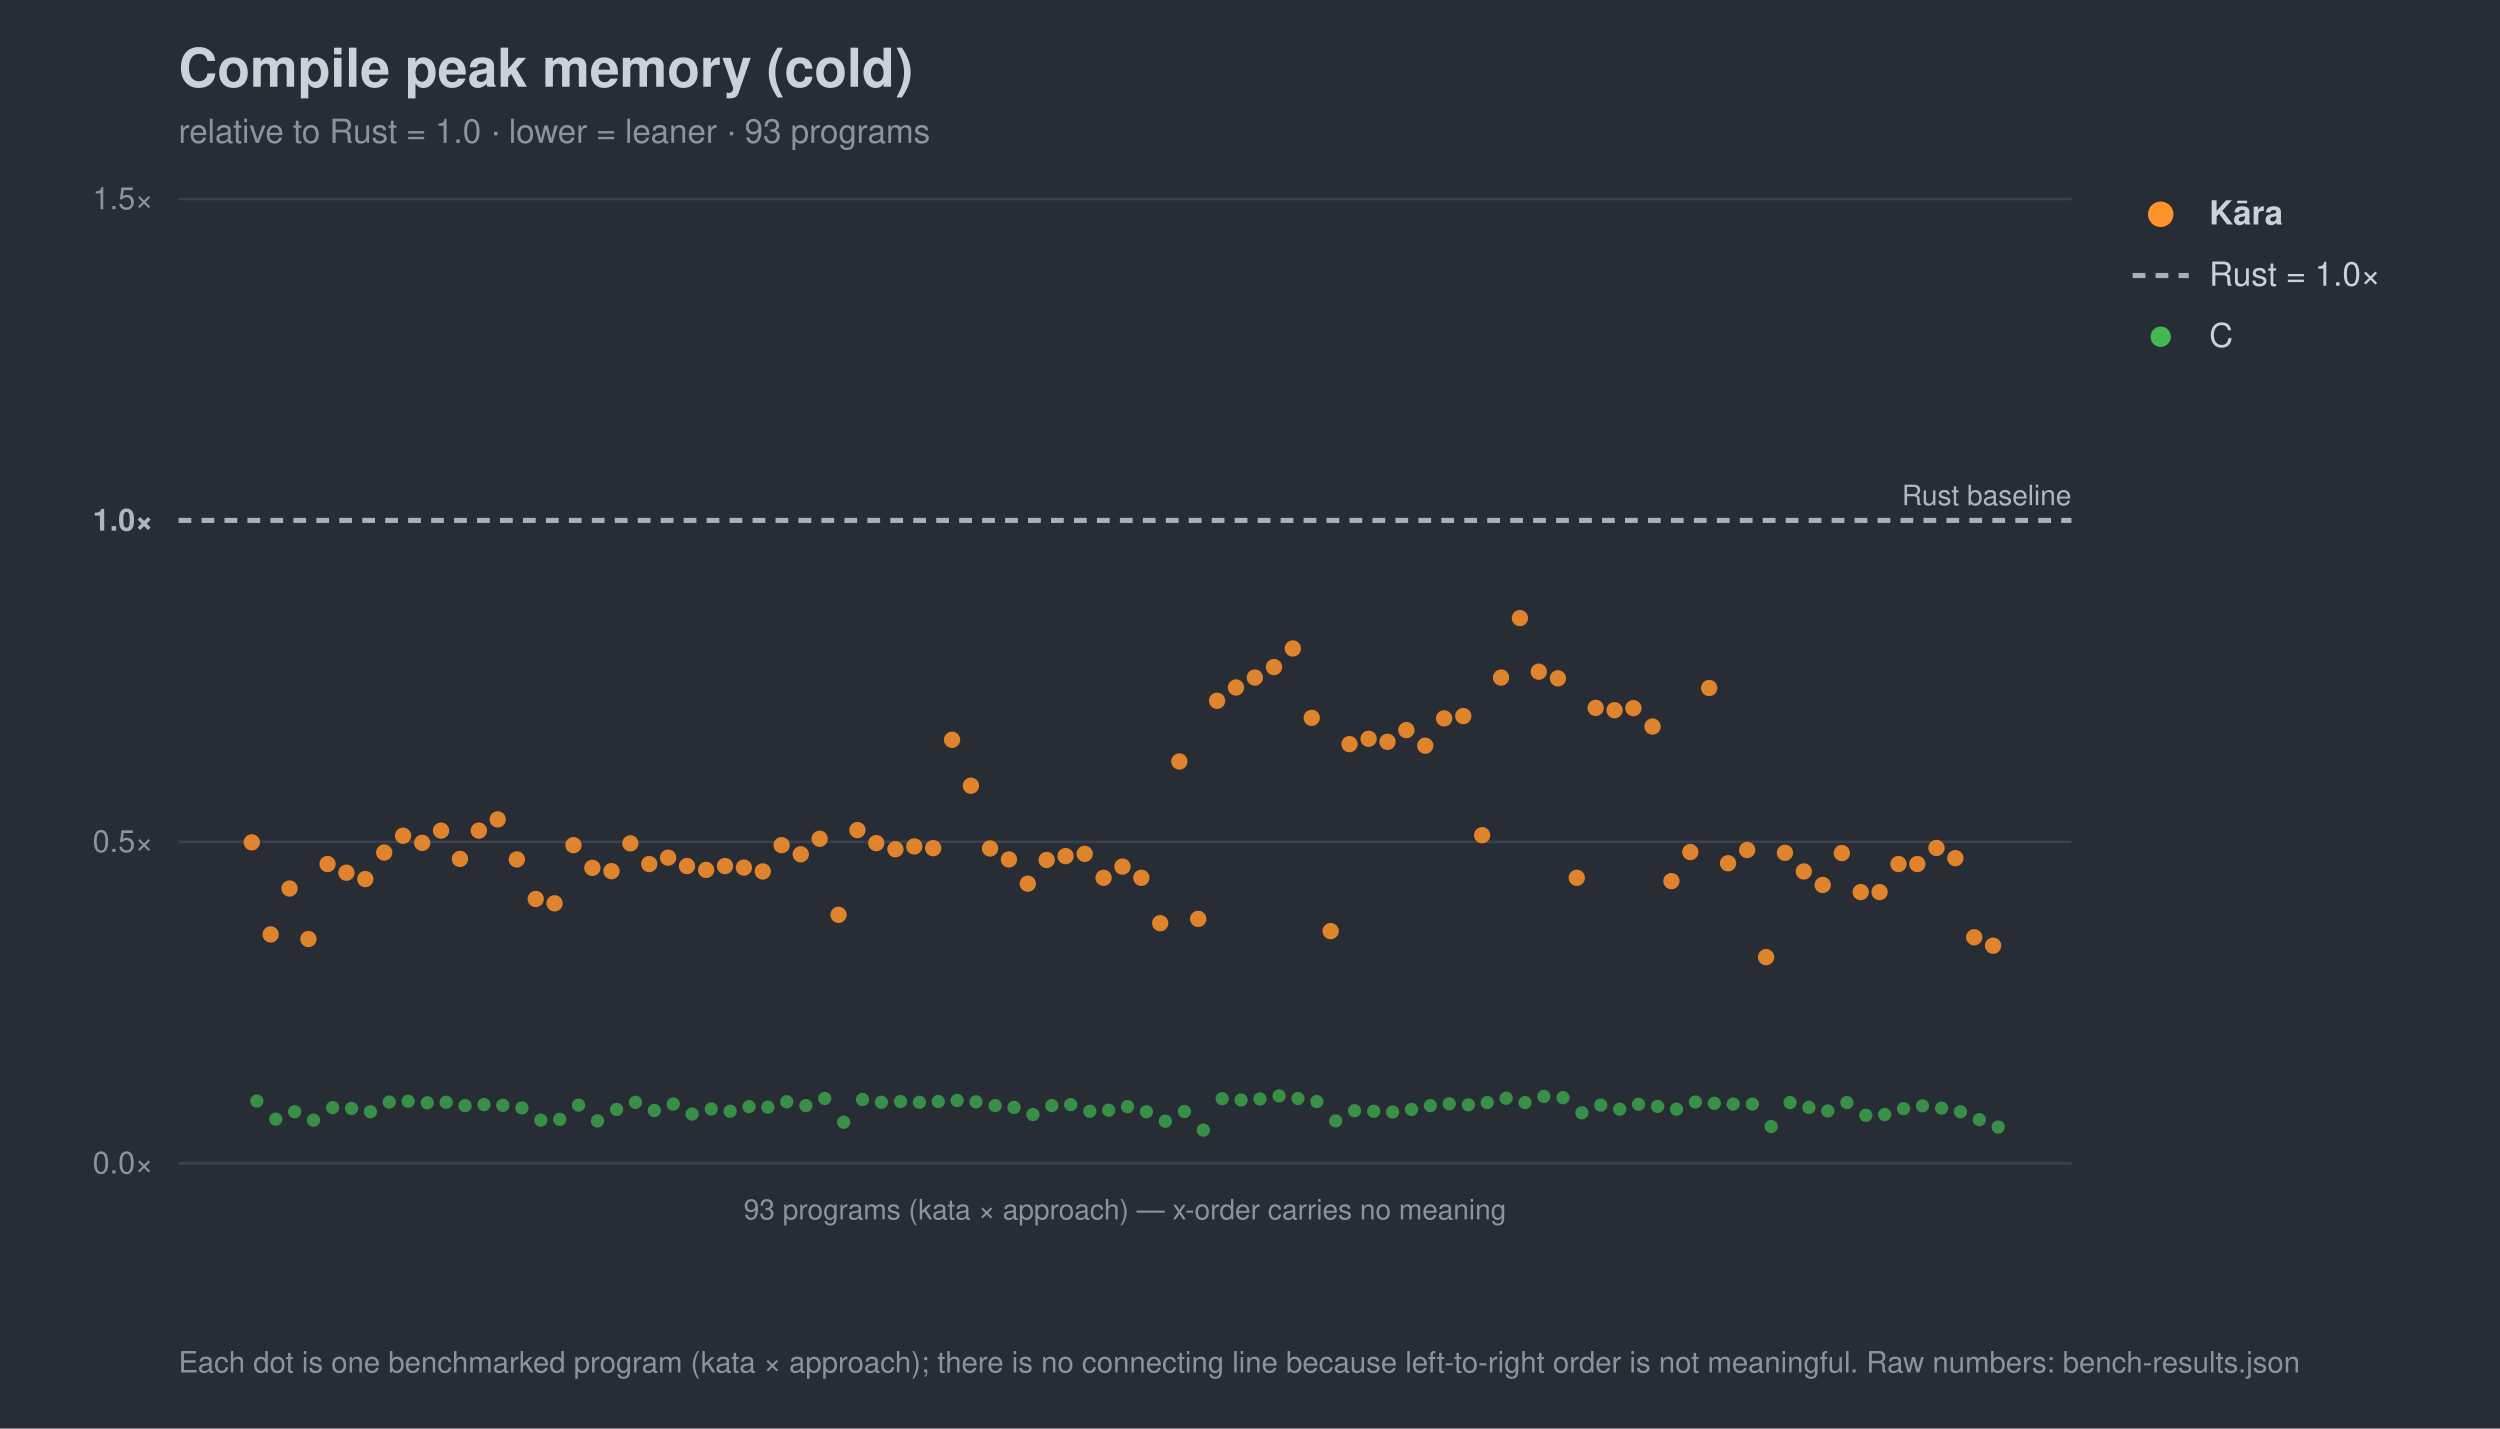
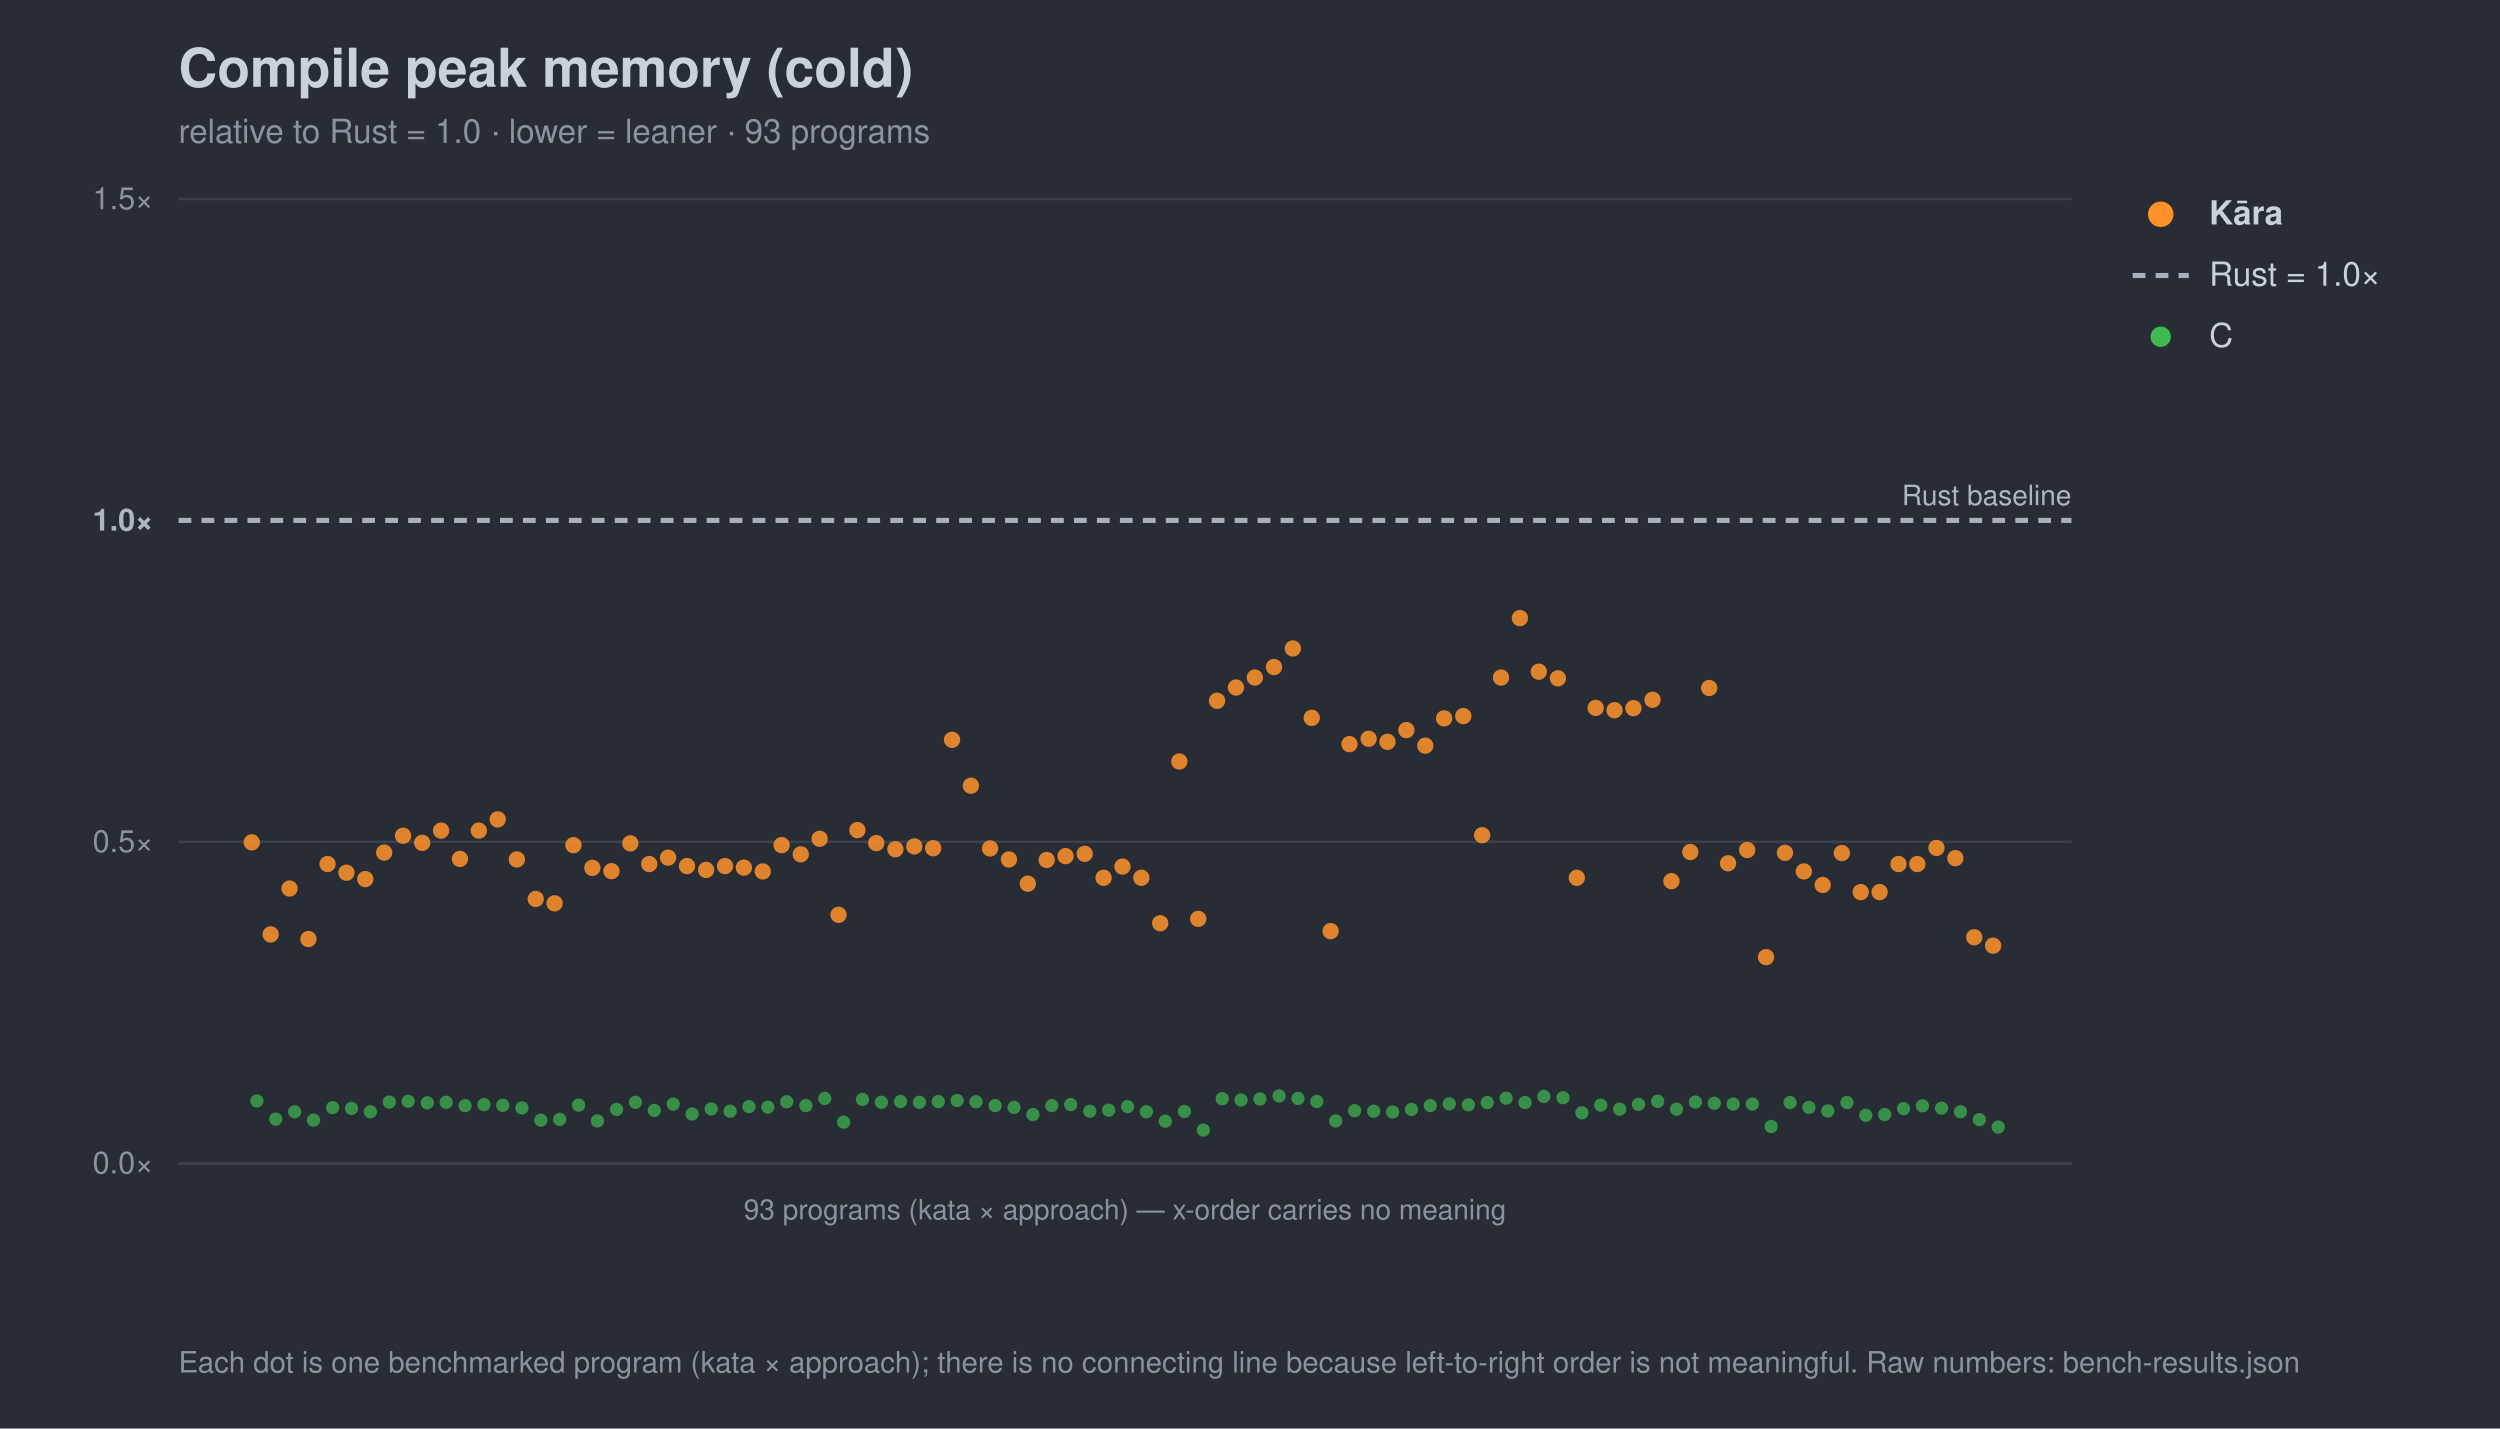
<svg xmlns="http://www.w3.org/2000/svg" width="980" height="560" viewBox="0 0 980 560" font-family="-apple-system,Segoe UI,Helvetica,Arial,sans-serif">
  <rect width="980" height="560" fill="#282c34" />
  <text x="70" y="34" font-size="21" font-weight="700" fill="#c9d1d9">Compile peak memory (cold)</text>
  <text x="70" y="56" font-size="13" fill="#8b949e">relative to Rust = 1.0 · lower = leaner · 93 programs</text>
  <line x1="70" y1="456.0" x2="812" y2="456.0" stroke="#3b414b" stroke-width="1" />
  <text x="60" y="460.0" font-size="12" text-anchor="end" fill="#8b949e">0.0×</text>
  <line x1="70" y1="330.0" x2="812" y2="330.0" stroke="#3b414b" stroke-width="1" />
  <text x="60" y="334.0" font-size="12" text-anchor="end" fill="#8b949e">0.5×</text>
  <line x1="70" y1="204.0" x2="812" y2="204.0" stroke="#a7b0bc" stroke-width="2" stroke-dasharray="5 4" />
  <text x="60" y="208.0" font-size="12" text-anchor="end" fill="#aeb6c0" font-weight="700">1.0×</text>
  <line x1="70" y1="78.0" x2="812" y2="78.0" stroke="#3b414b" stroke-width="1" />
  <text x="60" y="82.0" font-size="12" text-anchor="end" fill="#8b949e">1.5×</text>
  <text x="812" y="198.0" font-size="11" text-anchor="end" fill="#aeb6c0">Rust baseline</text>
  <line x1="70" y1="456" x2="812" y2="456" stroke="#3b414b" />
  <text x="441.0" y="478" font-size="11" text-anchor="middle" fill="#8b949e">93 programs (kata × approach) — x-order carries no meaning</text>
  <circle cx="100.7" cy="431.6" r="2.6" fill="#3fb950" opacity="0.7" />
  <circle cx="108.1" cy="438.7" r="2.6" fill="#3fb950" opacity="0.7" />
  <circle cx="115.5" cy="435.8" r="2.6" fill="#3fb950" opacity="0.7" />
  <circle cx="122.9" cy="439.1" r="2.6" fill="#3fb950" opacity="0.7" />
  <circle cx="130.4" cy="434.2" r="2.6" fill="#3fb950" opacity="0.7" />
  <circle cx="137.8" cy="434.5" r="2.6" fill="#3fb950" opacity="0.7" />
  <circle cx="145.2" cy="435.8" r="2.6" fill="#3fb950" opacity="0.7" />
  <circle cx="152.6" cy="432.0" r="2.6" fill="#3fb950" opacity="0.7" />
  <circle cx="160.0" cy="431.7" r="2.6" fill="#3fb950" opacity="0.7" />
  <circle cx="167.5" cy="432.3" r="2.6" fill="#3fb950" opacity="0.7" />
  <circle cx="174.9" cy="432.1" r="2.6" fill="#3fb950" opacity="0.7" />
  <circle cx="182.3" cy="433.4" r="2.6" fill="#3fb950" opacity="0.7" />
  <circle cx="189.7" cy="433.0" r="2.6" fill="#3fb950" opacity="0.7" />
  <circle cx="197.1" cy="433.3" r="2.6" fill="#3fb950" opacity="0.7" />
  <circle cx="204.6" cy="434.3" r="2.6" fill="#3fb950" opacity="0.7" />
  <circle cx="212.0" cy="439.1" r="2.6" fill="#3fb950" opacity="0.7" />
  <circle cx="219.4" cy="438.8" r="2.6" fill="#3fb950" opacity="0.7" />
  <circle cx="226.8" cy="433.2" r="2.6" fill="#3fb950" opacity="0.7" />
  <circle cx="234.2" cy="439.4" r="2.6" fill="#3fb950" opacity="0.7" />
  <circle cx="241.7" cy="434.9" r="2.6" fill="#3fb950" opacity="0.7" />
  <circle cx="249.1" cy="432.1" r="2.6" fill="#3fb950" opacity="0.7" />
  <circle cx="256.5" cy="435.3" r="2.6" fill="#3fb950" opacity="0.7" />
  <circle cx="263.9" cy="432.8" r="2.6" fill="#3fb950" opacity="0.7" />
  <circle cx="271.3" cy="436.7" r="2.6" fill="#3fb950" opacity="0.7" />
  <circle cx="278.8" cy="434.7" r="2.6" fill="#3fb950" opacity="0.7" />
  <circle cx="286.2" cy="435.6" r="2.6" fill="#3fb950" opacity="0.7" />
  <circle cx="293.6" cy="433.8" r="2.6" fill="#3fb950" opacity="0.7" />
  <circle cx="301.0" cy="434.0" r="2.6" fill="#3fb950" opacity="0.7" />
  <circle cx="308.4" cy="431.9" r="2.6" fill="#3fb950" opacity="0.7" />
  <circle cx="315.9" cy="433.4" r="2.6" fill="#3fb950" opacity="0.7" />
  <circle cx="323.3" cy="430.6" r="2.6" fill="#3fb950" opacity="0.7" />
  <circle cx="330.7" cy="439.9" r="2.6" fill="#3fb950" opacity="0.7" />
  <circle cx="338.1" cy="431.0" r="2.6" fill="#3fb950" opacity="0.7" />
  <circle cx="345.5" cy="432.1" r="2.6" fill="#3fb950" opacity="0.7" />
  <circle cx="353.0" cy="431.8" r="2.6" fill="#3fb950" opacity="0.7" />
  <circle cx="360.4" cy="432.1" r="2.6" fill="#3fb950" opacity="0.7" />
  <circle cx="367.8" cy="431.8" r="2.6" fill="#3fb950" opacity="0.7" />
  <circle cx="375.2" cy="431.4" r="2.6" fill="#3fb950" opacity="0.7" />
  <circle cx="382.6" cy="431.9" r="2.6" fill="#3fb950" opacity="0.7" />
  <circle cx="390.1" cy="433.4" r="2.6" fill="#3fb950" opacity="0.7" />
  <circle cx="397.5" cy="434.1" r="2.6" fill="#3fb950" opacity="0.7" />
  <circle cx="404.9" cy="436.9" r="2.6" fill="#3fb950" opacity="0.7" />
  <circle cx="412.3" cy="433.4" r="2.6" fill="#3fb950" opacity="0.7" />
  <circle cx="419.7" cy="433.0" r="2.6" fill="#3fb950" opacity="0.7" />
  <circle cx="427.2" cy="435.6" r="2.6" fill="#3fb950" opacity="0.7" />
  <circle cx="434.6" cy="435.2" r="2.6" fill="#3fb950" opacity="0.7" />
  <circle cx="442.0" cy="433.8" r="2.6" fill="#3fb950" opacity="0.7" />
  <circle cx="449.4" cy="435.8" r="2.6" fill="#3fb950" opacity="0.7" />
  <circle cx="456.8" cy="439.5" r="2.6" fill="#3fb950" opacity="0.7" />
  <circle cx="464.3" cy="435.7" r="2.6" fill="#3fb950" opacity="0.7" />
  <circle cx="471.7" cy="443.0" r="2.6" fill="#3fb950" opacity="0.7" />
  <circle cx="479.1" cy="430.7" r="2.6" fill="#3fb950" opacity="0.7" />
  <circle cx="486.5" cy="431.2" r="2.6" fill="#3fb950" opacity="0.7" />
  <circle cx="493.9" cy="430.8" r="2.6" fill="#3fb950" opacity="0.7" />
  <circle cx="501.4" cy="429.6" r="2.6" fill="#3fb950" opacity="0.7" />
  <circle cx="508.8" cy="430.6" r="2.6" fill="#3fb950" opacity="0.7" />
  <circle cx="516.2" cy="431.8" r="2.6" fill="#3fb950" opacity="0.7" />
  <circle cx="523.6" cy="439.4" r="2.6" fill="#3fb950" opacity="0.7" />
  <circle cx="531.0" cy="435.4" r="2.6" fill="#3fb950" opacity="0.7" />
  <circle cx="538.5" cy="435.6" r="2.6" fill="#3fb950" opacity="0.7" />
  <circle cx="545.9" cy="435.9" r="2.6" fill="#3fb950" opacity="0.7" />
  <circle cx="553.3" cy="434.9" r="2.6" fill="#3fb950" opacity="0.7" />
  <circle cx="560.7" cy="433.4" r="2.6" fill="#3fb950" opacity="0.7" />
  <circle cx="568.1" cy="432.7" r="2.6" fill="#3fb950" opacity="0.7" />
  <circle cx="575.6" cy="433.1" r="2.6" fill="#3fb950" opacity="0.7" />
  <circle cx="583.0" cy="432.2" r="2.6" fill="#3fb950" opacity="0.7" />
  <circle cx="590.4" cy="430.5" r="2.6" fill="#3fb950" opacity="0.7" />
  <circle cx="597.8" cy="432.2" r="2.6" fill="#3fb950" opacity="0.7" />
  <circle cx="605.2" cy="429.8" r="2.6" fill="#3fb950" opacity="0.7" />
  <circle cx="612.7" cy="430.3" r="2.6" fill="#3fb950" opacity="0.7" />
  <circle cx="620.1" cy="436.2" r="2.6" fill="#3fb950" opacity="0.7" />
  <circle cx="627.5" cy="433.2" r="2.6" fill="#3fb950" opacity="0.7" />
  <circle cx="634.9" cy="434.8" r="2.6" fill="#3fb950" opacity="0.7" />
  <circle cx="642.3" cy="432.9" r="2.6" fill="#3fb950" opacity="0.7" />
-   <circle cx="649.8" cy="433.7" r="2.6" fill="#3fb950" opacity="0.7" />
+   <circle cx="649.8" cy="431.7" r="2.6" fill="#3fb950" opacity="0.7" />
  <circle cx="657.2" cy="434.8" r="2.6" fill="#3fb950" opacity="0.7" />
  <circle cx="664.6" cy="432.0" r="2.6" fill="#3fb950" opacity="0.7" />
  <circle cx="672.0" cy="432.5" r="2.6" fill="#3fb950" opacity="0.7" />
  <circle cx="679.4" cy="432.8" r="2.6" fill="#3fb950" opacity="0.7" />
  <circle cx="686.9" cy="432.8" r="2.6" fill="#3fb950" opacity="0.7" />
  <circle cx="694.3" cy="441.6" r="2.6" fill="#3fb950" opacity="0.7" />
  <circle cx="701.7" cy="432.2" r="2.6" fill="#3fb950" opacity="0.7" />
  <circle cx="709.1" cy="434.1" r="2.6" fill="#3fb950" opacity="0.7" />
  <circle cx="716.5" cy="435.5" r="2.6" fill="#3fb950" opacity="0.7" />
  <circle cx="724.0" cy="432.2" r="2.6" fill="#3fb950" opacity="0.7" />
  <circle cx="731.4" cy="437.2" r="2.6" fill="#3fb950" opacity="0.7" />
  <circle cx="738.8" cy="436.9" r="2.6" fill="#3fb950" opacity="0.7" />
  <circle cx="746.2" cy="434.6" r="2.6" fill="#3fb950" opacity="0.7" />
  <circle cx="753.6" cy="433.5" r="2.6" fill="#3fb950" opacity="0.7" />
  <circle cx="761.1" cy="434.4" r="2.6" fill="#3fb950" opacity="0.7" />
  <circle cx="768.5" cy="435.8" r="2.6" fill="#3fb950" opacity="0.7" />
  <circle cx="775.9" cy="438.9" r="2.6" fill="#3fb950" opacity="0.7" />
  <circle cx="783.3" cy="441.8" r="2.6" fill="#3fb950" opacity="0.7" />
  <circle cx="98.7" cy="330.2" r="3.2" fill="#ff922b" opacity="0.85" />
  <circle cx="106.1" cy="366.3" r="3.2" fill="#ff922b" opacity="0.85" />
  <circle cx="113.5" cy="348.3" r="3.2" fill="#ff922b" opacity="0.85" />
  <circle cx="120.9" cy="368.1" r="3.2" fill="#ff922b" opacity="0.85" />
  <circle cx="128.4" cy="338.7" r="3.2" fill="#ff922b" opacity="0.85" />
  <circle cx="135.8" cy="342.1" r="3.2" fill="#ff922b" opacity="0.85" />
  <circle cx="143.2" cy="344.6" r="3.2" fill="#ff922b" opacity="0.85" />
  <circle cx="150.6" cy="334.2" r="3.2" fill="#ff922b" opacity="0.85" />
  <circle cx="158.0" cy="327.6" r="3.2" fill="#ff922b" opacity="0.85" />
  <circle cx="165.5" cy="330.4" r="3.2" fill="#ff922b" opacity="0.85" />
  <circle cx="172.9" cy="325.6" r="3.2" fill="#ff922b" opacity="0.85" />
  <circle cx="180.3" cy="336.7" r="3.2" fill="#ff922b" opacity="0.85" />
  <circle cx="187.7" cy="325.6" r="3.2" fill="#ff922b" opacity="0.85" />
  <circle cx="195.1" cy="321.2" r="3.2" fill="#ff922b" opacity="0.85" />
  <circle cx="202.6" cy="336.9" r="3.2" fill="#ff922b" opacity="0.85" />
  <circle cx="210.0" cy="352.4" r="3.2" fill="#ff922b" opacity="0.85" />
  <circle cx="217.4" cy="354.1" r="3.2" fill="#ff922b" opacity="0.85" />
  <circle cx="224.8" cy="331.3" r="3.2" fill="#ff922b" opacity="0.85" />
  <circle cx="232.2" cy="340.2" r="3.2" fill="#ff922b" opacity="0.85" />
  <circle cx="239.7" cy="341.5" r="3.2" fill="#ff922b" opacity="0.85" />
  <circle cx="247.1" cy="330.6" r="3.2" fill="#ff922b" opacity="0.85" />
  <circle cx="254.5" cy="338.7" r="3.2" fill="#ff922b" opacity="0.85" />
  <circle cx="261.9" cy="336.2" r="3.2" fill="#ff922b" opacity="0.85" />
  <circle cx="269.3" cy="339.5" r="3.2" fill="#ff922b" opacity="0.85" />
  <circle cx="276.8" cy="341.0" r="3.2" fill="#ff922b" opacity="0.85" />
  <circle cx="284.2" cy="339.5" r="3.2" fill="#ff922b" opacity="0.85" />
  <circle cx="291.6" cy="340.1" r="3.2" fill="#ff922b" opacity="0.85" />
  <circle cx="299.0" cy="341.6" r="3.2" fill="#ff922b" opacity="0.85" />
  <circle cx="306.4" cy="331.3" r="3.2" fill="#ff922b" opacity="0.85" />
  <circle cx="313.9" cy="334.9" r="3.2" fill="#ff922b" opacity="0.85" />
  <circle cx="321.3" cy="328.8" r="3.2" fill="#ff922b" opacity="0.85" />
  <circle cx="328.7" cy="358.6" r="3.2" fill="#ff922b" opacity="0.85" />
  <circle cx="336.1" cy="325.4" r="3.2" fill="#ff922b" opacity="0.85" />
  <circle cx="343.5" cy="330.5" r="3.2" fill="#ff922b" opacity="0.85" />
  <circle cx="351.0" cy="332.9" r="3.2" fill="#ff922b" opacity="0.85" />
  <circle cx="358.4" cy="331.8" r="3.2" fill="#ff922b" opacity="0.85" />
  <circle cx="365.8" cy="332.5" r="3.2" fill="#ff922b" opacity="0.85" />
  <circle cx="373.2" cy="290.0" r="3.2" fill="#ff922b" opacity="0.85" />
  <circle cx="380.6" cy="308.0" r="3.2" fill="#ff922b" opacity="0.85" />
  <circle cx="388.1" cy="332.6" r="3.2" fill="#ff922b" opacity="0.85" />
  <circle cx="395.5" cy="336.9" r="3.2" fill="#ff922b" opacity="0.85" />
  <circle cx="402.9" cy="346.4" r="3.2" fill="#ff922b" opacity="0.85" />
  <circle cx="410.3" cy="337.1" r="3.2" fill="#ff922b" opacity="0.85" />
  <circle cx="417.7" cy="335.6" r="3.2" fill="#ff922b" opacity="0.85" />
  <circle cx="425.2" cy="334.7" r="3.2" fill="#ff922b" opacity="0.85" />
  <circle cx="432.6" cy="344.1" r="3.2" fill="#ff922b" opacity="0.85" />
  <circle cx="440.0" cy="339.7" r="3.2" fill="#ff922b" opacity="0.85" />
  <circle cx="447.4" cy="344.1" r="3.2" fill="#ff922b" opacity="0.85" />
  <circle cx="454.8" cy="361.9" r="3.2" fill="#ff922b" opacity="0.85" />
  <circle cx="462.3" cy="298.5" r="3.2" fill="#ff922b" opacity="0.85" />
  <circle cx="469.7" cy="360.2" r="3.2" fill="#ff922b" opacity="0.85" />
  <circle cx="477.1" cy="274.7" r="3.2" fill="#ff922b" opacity="0.85" />
  <circle cx="484.5" cy="269.5" r="3.2" fill="#ff922b" opacity="0.85" />
  <circle cx="491.9" cy="265.6" r="3.2" fill="#ff922b" opacity="0.85" />
  <circle cx="499.4" cy="261.5" r="3.2" fill="#ff922b" opacity="0.85" />
  <circle cx="506.8" cy="254.2" r="3.2" fill="#ff922b" opacity="0.85" />
  <circle cx="514.2" cy="281.4" r="3.2" fill="#ff922b" opacity="0.85" />
  <circle cx="521.6" cy="365.0" r="3.2" fill="#ff922b" opacity="0.85" />
  <circle cx="529.0" cy="291.7" r="3.2" fill="#ff922b" opacity="0.85" />
  <circle cx="536.5" cy="289.6" r="3.2" fill="#ff922b" opacity="0.85" />
  <circle cx="543.9" cy="290.8" r="3.2" fill="#ff922b" opacity="0.85" />
  <circle cx="551.3" cy="286.2" r="3.2" fill="#ff922b" opacity="0.85" />
  <circle cx="558.7" cy="292.3" r="3.2" fill="#ff922b" opacity="0.85" />
  <circle cx="566.1" cy="281.6" r="3.2" fill="#ff922b" opacity="0.85" />
  <circle cx="573.6" cy="280.7" r="3.2" fill="#ff922b" opacity="0.85" />
  <circle cx="581.0" cy="327.4" r="3.2" fill="#ff922b" opacity="0.85" />
  <circle cx="588.4" cy="265.6" r="3.2" fill="#ff922b" opacity="0.85" />
  <circle cx="595.8" cy="242.3" r="3.2" fill="#ff922b" opacity="0.85" />
  <circle cx="603.2" cy="263.3" r="3.2" fill="#ff922b" opacity="0.85" />
  <circle cx="610.7" cy="265.9" r="3.2" fill="#ff922b" opacity="0.85" />
  <circle cx="618.1" cy="344.1" r="3.2" fill="#ff922b" opacity="0.85" />
  <circle cx="625.5" cy="277.5" r="3.2" fill="#ff922b" opacity="0.85" />
  <circle cx="632.9" cy="278.4" r="3.2" fill="#ff922b" opacity="0.85" />
  <circle cx="640.3" cy="277.6" r="3.2" fill="#ff922b" opacity="0.85" />
-   <circle cx="647.8" cy="284.8" r="3.2" fill="#ff922b" opacity="0.85" />
+   <circle cx="647.8" cy="274.3" r="3.2" fill="#ff922b" opacity="0.85" />
  <circle cx="655.2" cy="345.4" r="3.2" fill="#ff922b" opacity="0.85" />
  <circle cx="662.6" cy="334.0" r="3.2" fill="#ff922b" opacity="0.85" />
  <circle cx="670.0" cy="269.7" r="3.2" fill="#ff922b" opacity="0.85" />
  <circle cx="677.4" cy="338.4" r="3.2" fill="#ff922b" opacity="0.85" />
  <circle cx="684.9" cy="333.2" r="3.2" fill="#ff922b" opacity="0.85" />
  <circle cx="692.3" cy="375.2" r="3.2" fill="#ff922b" opacity="0.85" />
  <circle cx="699.7" cy="334.3" r="3.2" fill="#ff922b" opacity="0.85" />
  <circle cx="707.1" cy="341.6" r="3.2" fill="#ff922b" opacity="0.85" />
  <circle cx="714.5" cy="346.9" r="3.2" fill="#ff922b" opacity="0.85" />
  <circle cx="722.0" cy="334.4" r="3.2" fill="#ff922b" opacity="0.85" />
  <circle cx="729.4" cy="349.7" r="3.2" fill="#ff922b" opacity="0.85" />
  <circle cx="736.8" cy="349.7" r="3.2" fill="#ff922b" opacity="0.85" />
  <circle cx="744.2" cy="338.7" r="3.2" fill="#ff922b" opacity="0.85" />
  <circle cx="751.6" cy="338.7" r="3.2" fill="#ff922b" opacity="0.85" />
  <circle cx="759.1" cy="332.4" r="3.2" fill="#ff922b" opacity="0.85" />
  <circle cx="766.5" cy="336.4" r="3.2" fill="#ff922b" opacity="0.85" />
  <circle cx="773.9" cy="367.4" r="3.2" fill="#ff922b" opacity="0.85" />
  <circle cx="781.3" cy="370.7" r="3.2" fill="#ff922b" opacity="0.85" />
  <circle cx="847" cy="84" r="5" fill="#ff922b" />
  <text x="866" y="88" font-size="13" fill="#c9d1d9" font-weight="700">Kāra</text>
  <line x1="836" y1="108" x2="858" y2="108" stroke="#a7b0bc" stroke-width="2" stroke-dasharray="5 4" />
  <text x="866" y="112" font-size="13" fill="#c9d1d9" font-weight="400">Rust = 1.0×</text>
  <circle cx="847" cy="132" r="4" fill="#3fb950" />
  <text x="866" y="136" font-size="13" fill="#c9d1d9" font-weight="400">C</text>
  <text x="70" y="538" font-size="11.5" fill="#8b949e">Each dot is one benchmarked program (kata × approach); there is no connecting line because left-to-right order is not meaningful. Raw numbers: bench-results.json</text>
</svg>
